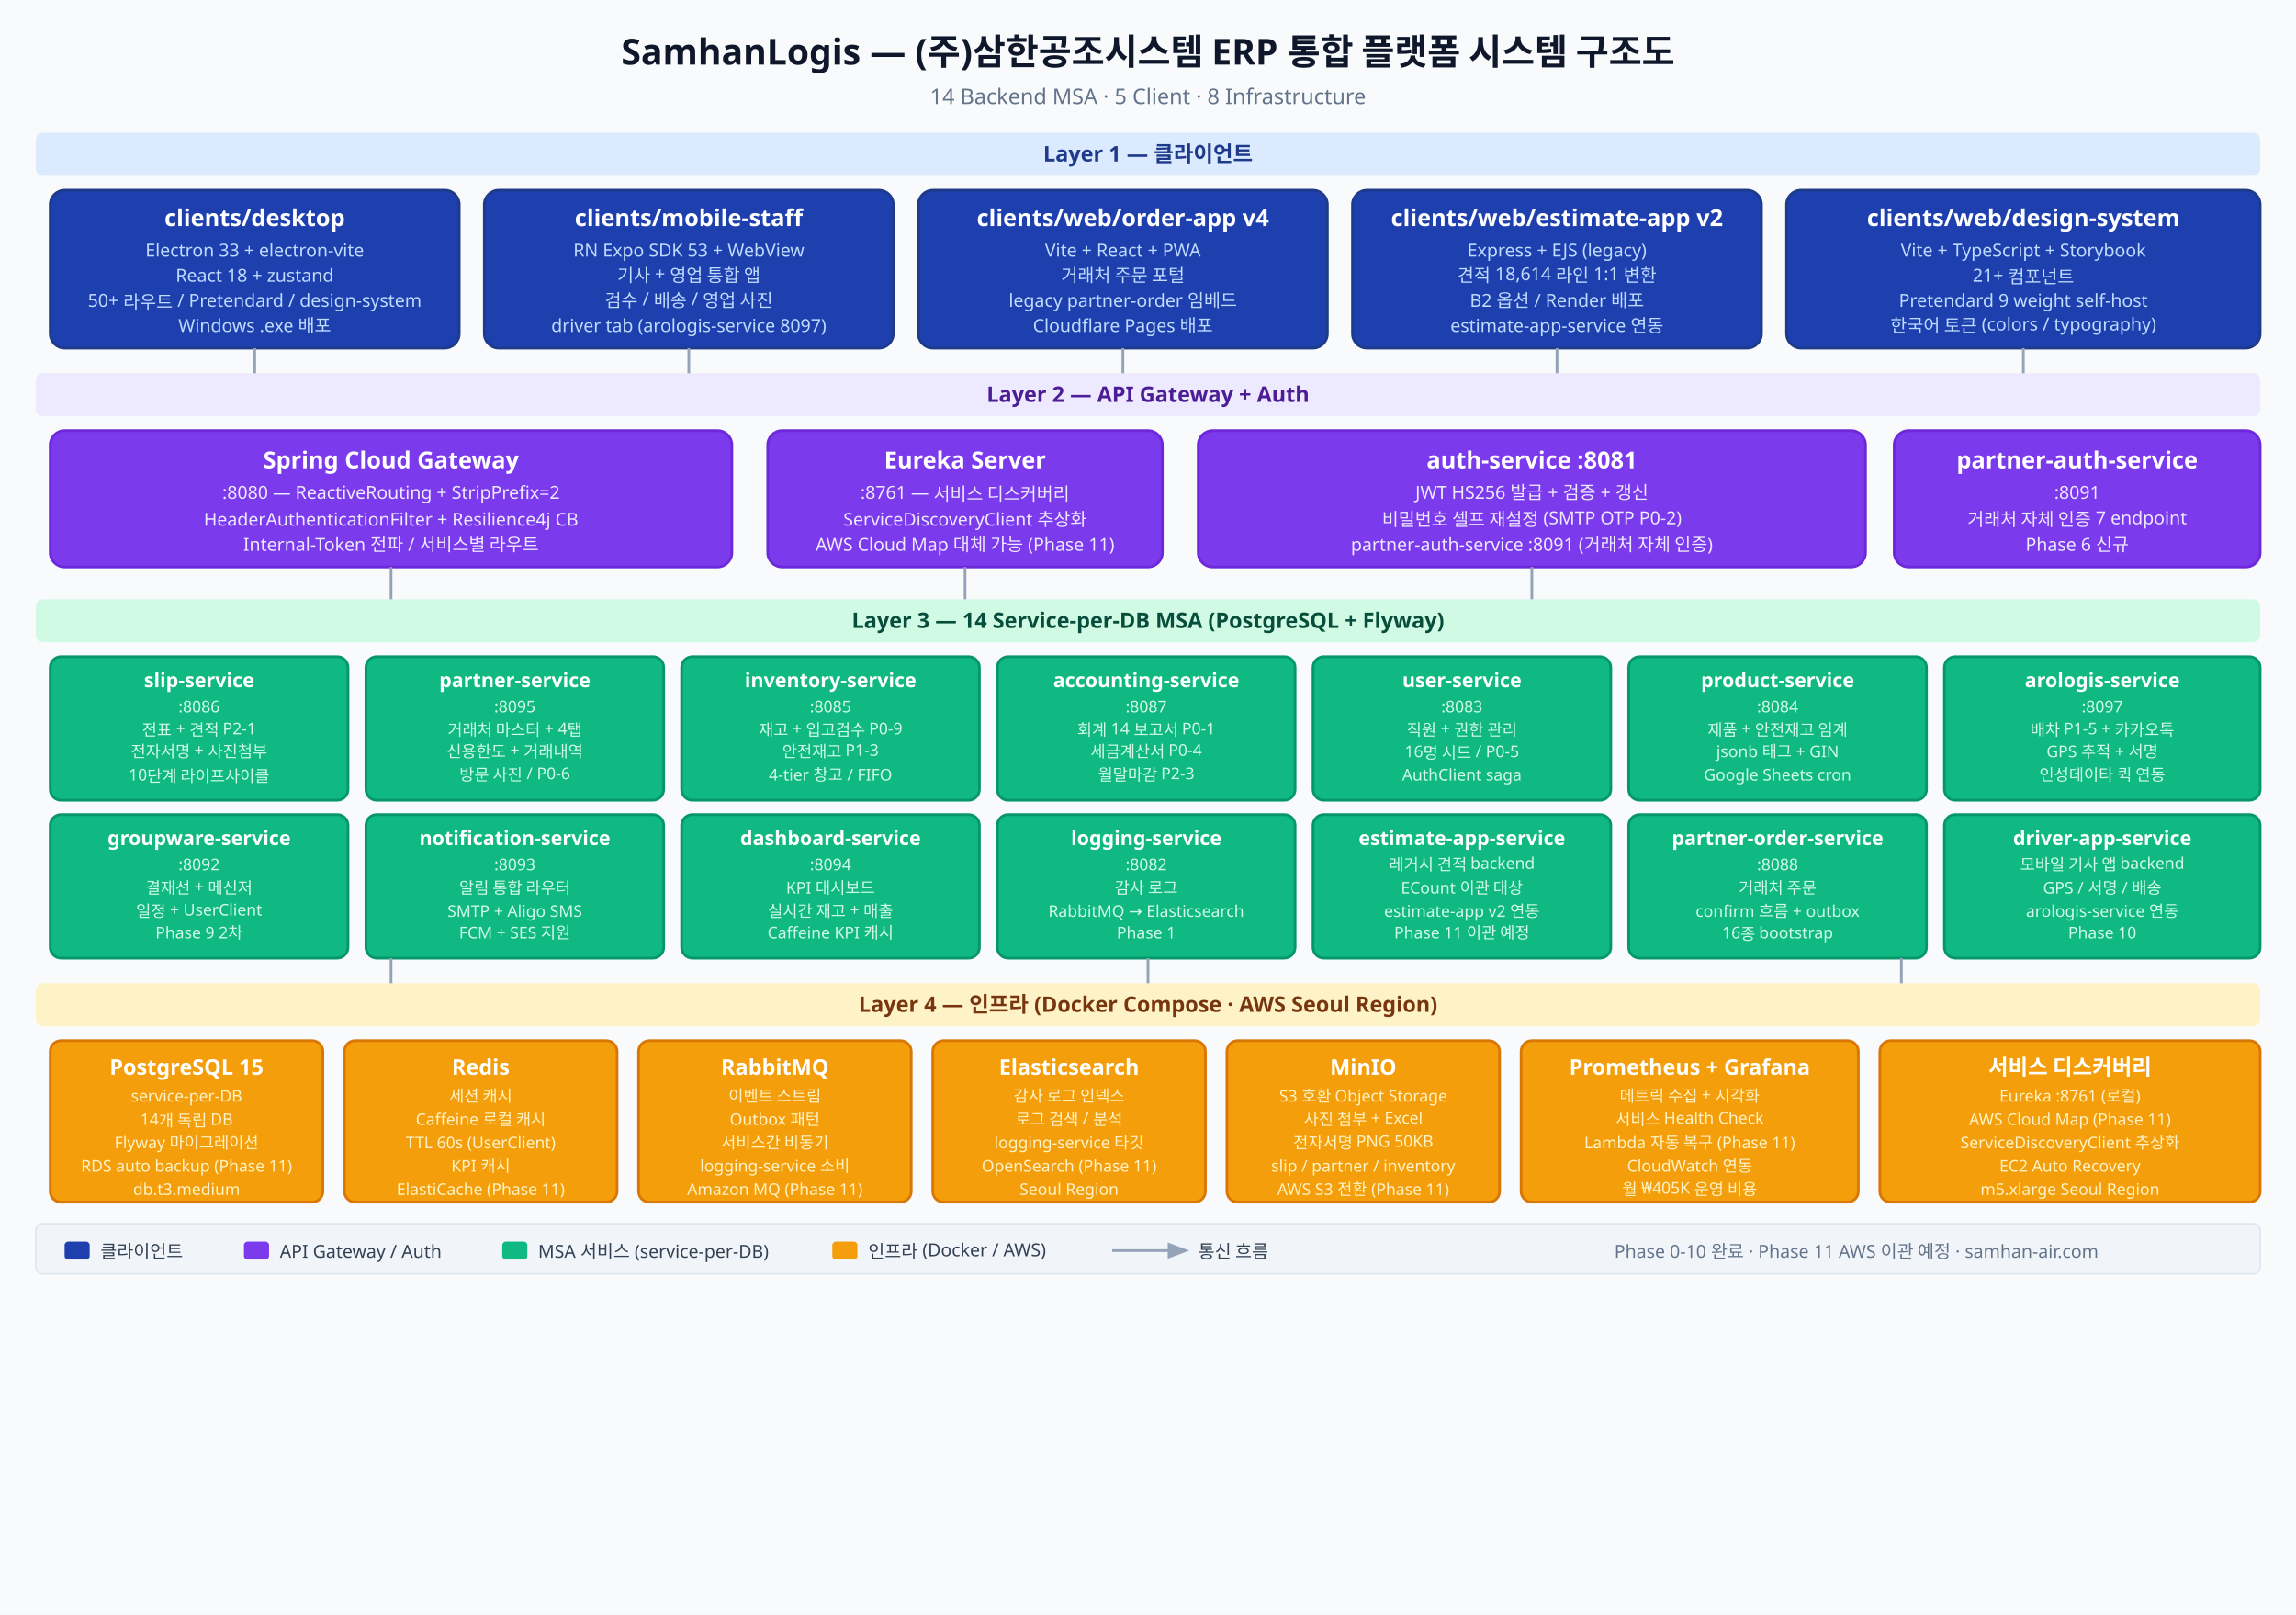
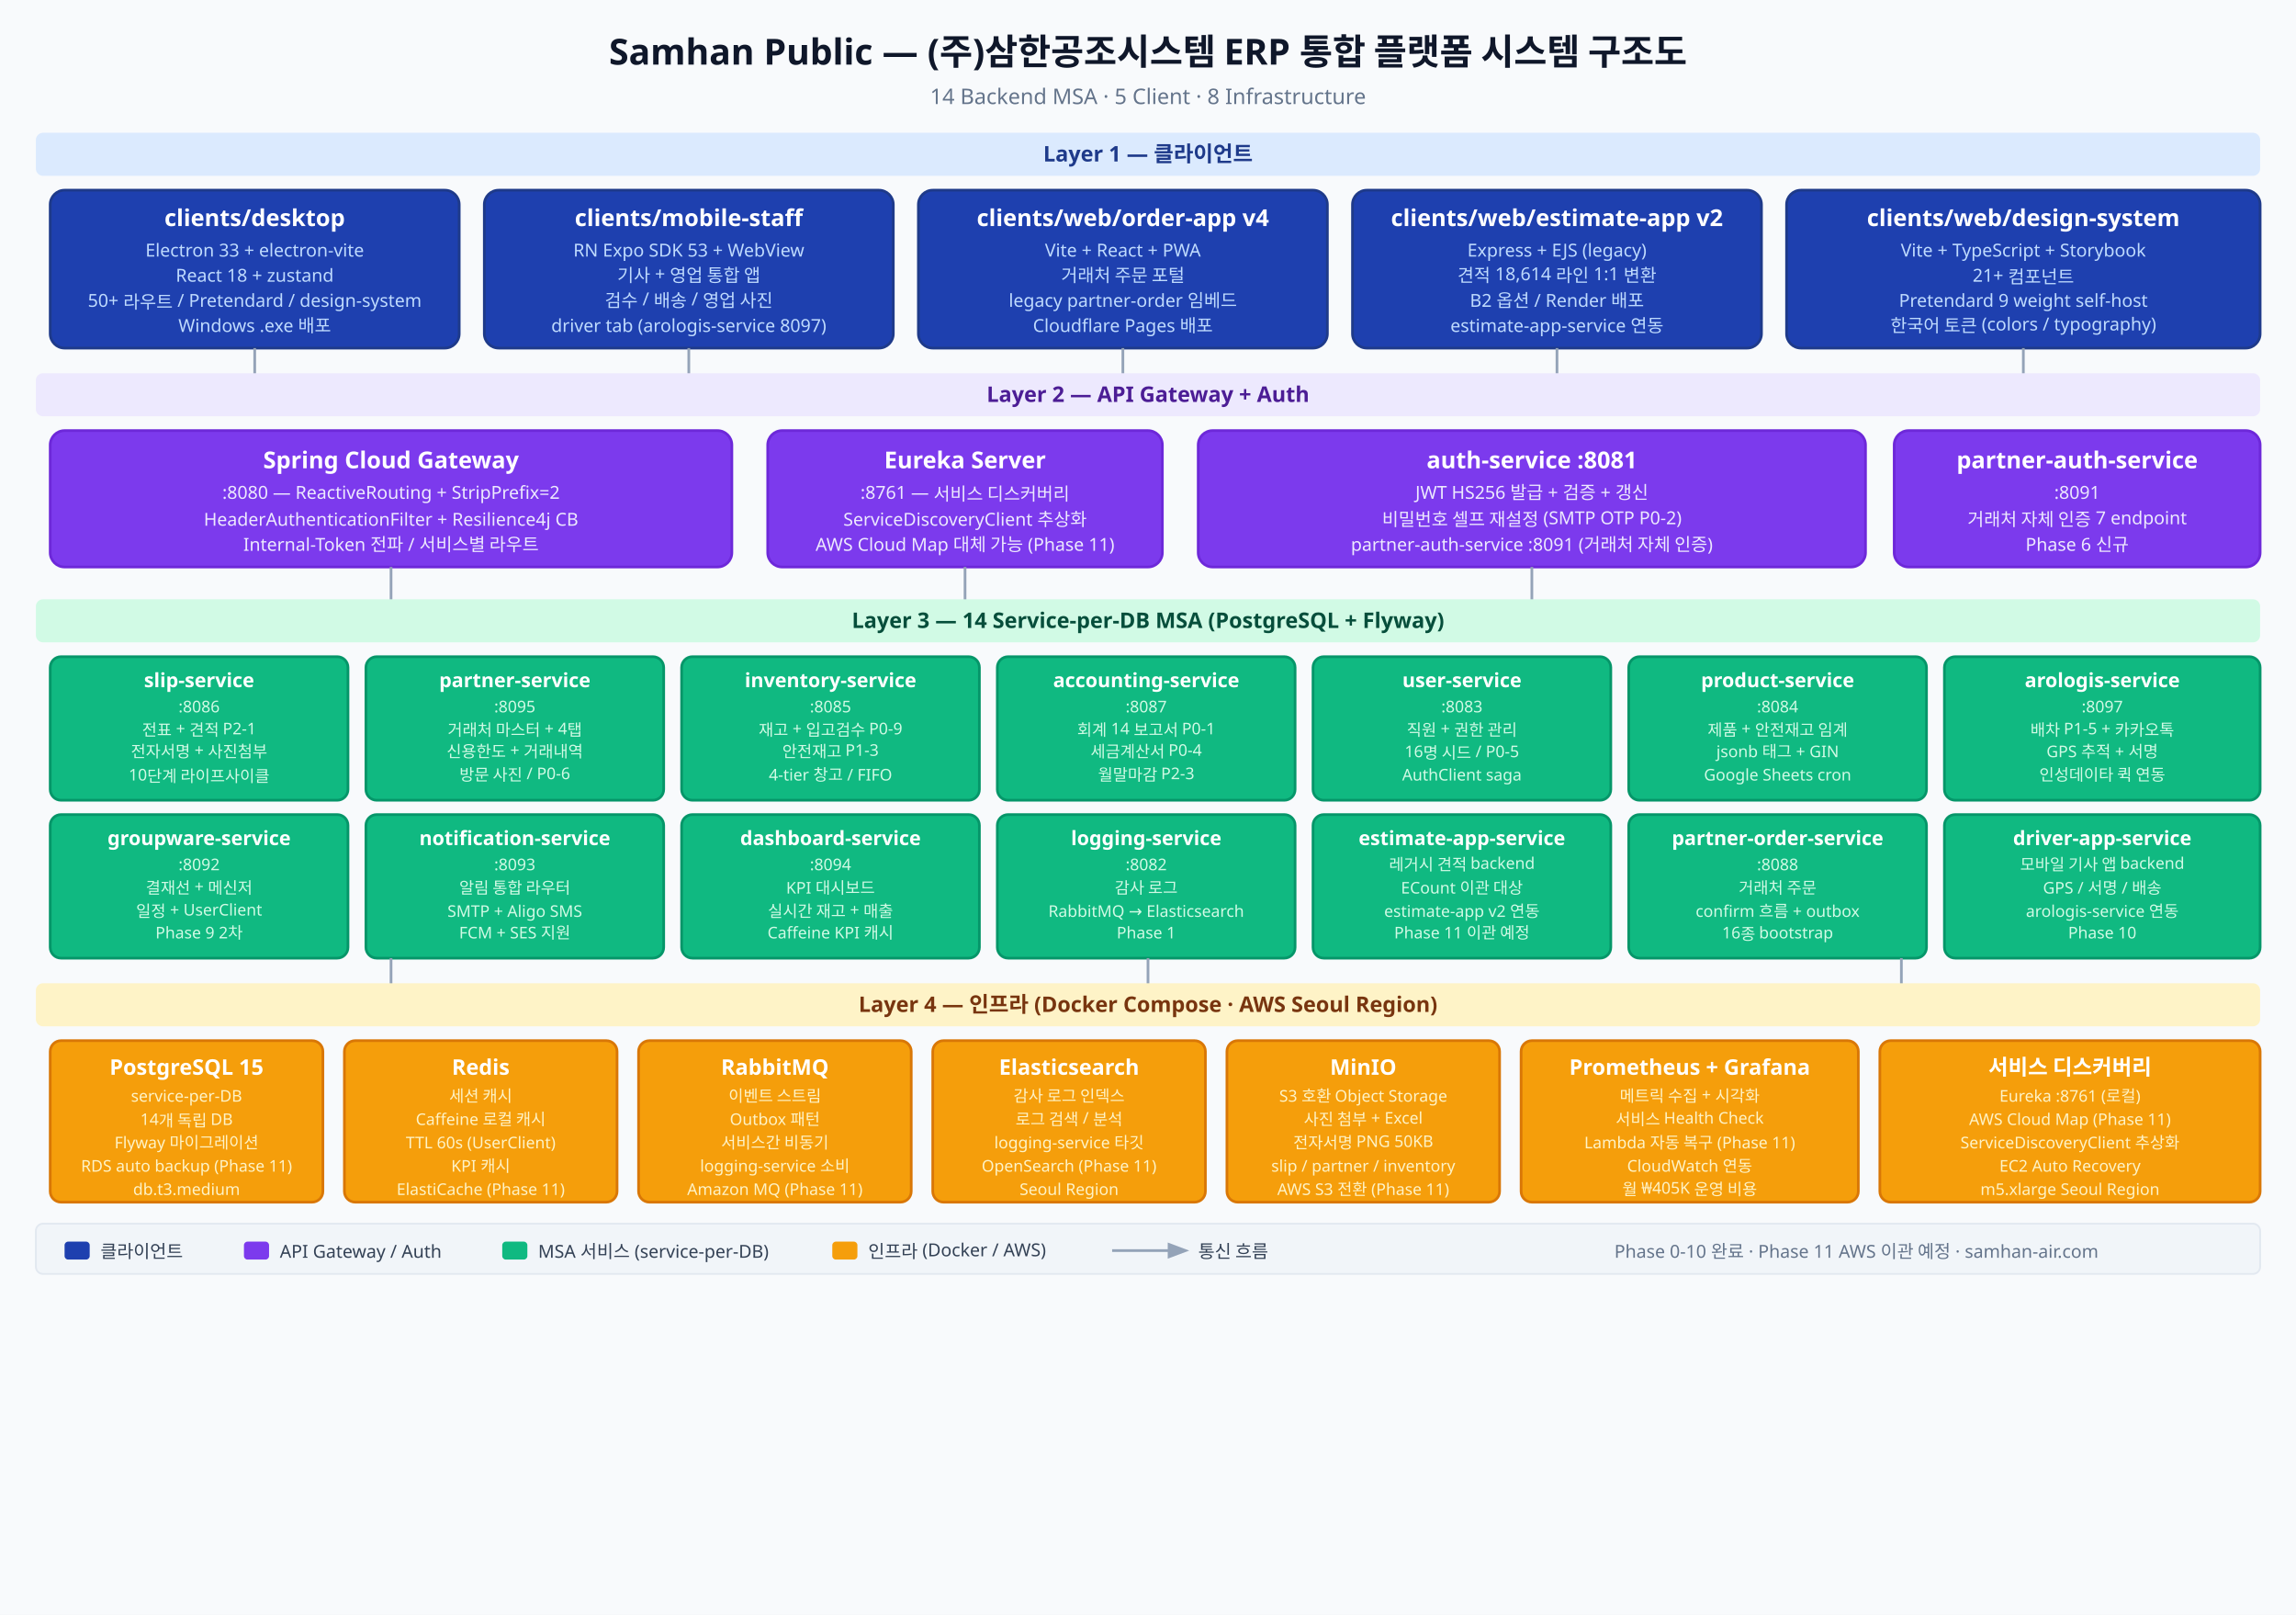
<svg xmlns="http://www.w3.org/2000/svg" viewBox="0 0 1280 900" width="1280" height="900" font-family="Pretendard, 'Apple SD Gothic Neo', 'Noto Sans KR', sans-serif">
  <rect width="1280" height="900" fill="#F8FAFC" />
-   <text x="640" y="36" text-anchor="middle" font-size="20" font-weight="700" fill="#0F172A">SamhanLogis — (주)삼한공조시스템 ERP 통합 플랫폼 시스템 구조도</text>
+   <text x="640" y="36" text-anchor="middle" font-size="20" font-weight="700" fill="#0F172A">Samhan Public — (주)삼한공조시스템 ERP 통합 플랫폼 시스템 구조도</text>
  <text x="640" y="58" text-anchor="middle" font-size="12" fill="#64748B">14 Backend MSA · 5 Client · 8 Infrastructure</text>
  <rect x="20" y="74" width="1240" height="24" rx="4" fill="#DBEAFE" />
  <text x="640" y="90" text-anchor="middle" font-size="12" font-weight="600" fill="#1E3A8A">Layer 1 — 클라이언트</text>
  <rect x="28" y="106" width="228" height="88" rx="8" fill="#1E40AF" stroke="#1E3A8A" stroke-width="1.5" />
  <text x="142" y="126" text-anchor="middle" font-size="13" font-weight="700" fill="#FFFFFF">clients/desktop</text>
  <text x="142" y="143" text-anchor="middle" font-size="10" fill="#BFDBFE">Electron 33 + electron-vite</text>
  <text x="142" y="157" text-anchor="middle" font-size="10" fill="#BFDBFE">React 18 + zustand</text>
  <text x="142" y="171" text-anchor="middle" font-size="10" fill="#BFDBFE">50+ 라우트 / Pretendard / design-system</text>
  <text x="142" y="185" text-anchor="middle" font-size="10" fill="#BFDBFE">Windows .exe 배포</text>
  <rect x="270" y="106" width="228" height="88" rx="8" fill="#1E40AF" stroke="#1E3A8A" stroke-width="1.5" />
  <text x="384" y="126" text-anchor="middle" font-size="13" font-weight="700" fill="#FFFFFF">clients/mobile-staff</text>
  <text x="384" y="143" text-anchor="middle" font-size="10" fill="#BFDBFE">RN Expo SDK 53 + WebView</text>
  <text x="384" y="157" text-anchor="middle" font-size="10" fill="#BFDBFE">기사 + 영업 통합 앱</text>
  <text x="384" y="171" text-anchor="middle" font-size="10" fill="#BFDBFE">검수 / 배송 / 영업 사진</text>
  <text x="384" y="185" text-anchor="middle" font-size="10" fill="#BFDBFE">driver tab (arologis-service 8097)</text>
  <rect x="512" y="106" width="228" height="88" rx="8" fill="#1E40AF" stroke="#1E3A8A" stroke-width="1.5" />
  <text x="626" y="126" text-anchor="middle" font-size="13" font-weight="700" fill="#FFFFFF">clients/web/order-app v4</text>
  <text x="626" y="143" text-anchor="middle" font-size="10" fill="#BFDBFE">Vite + React + PWA</text>
  <text x="626" y="157" text-anchor="middle" font-size="10" fill="#BFDBFE">거래처 주문 포털</text>
  <text x="626" y="171" text-anchor="middle" font-size="10" fill="#BFDBFE">legacy partner-order 임베드</text>
  <text x="626" y="185" text-anchor="middle" font-size="10" fill="#BFDBFE">Cloudflare Pages 배포</text>
  <rect x="754" y="106" width="228" height="88" rx="8" fill="#1E40AF" stroke="#1E3A8A" stroke-width="1.5" />
  <text x="868" y="126" text-anchor="middle" font-size="13" font-weight="700" fill="#FFFFFF">clients/web/estimate-app v2</text>
  <text x="868" y="143" text-anchor="middle" font-size="10" fill="#BFDBFE">Express + EJS (legacy)</text>
  <text x="868" y="157" text-anchor="middle" font-size="10" fill="#BFDBFE">견적 18,614 라인 1:1 변환</text>
  <text x="868" y="171" text-anchor="middle" font-size="10" fill="#BFDBFE">B2 옵션 / Render 배포</text>
  <text x="868" y="185" text-anchor="middle" font-size="10" fill="#BFDBFE">estimate-app-service 연동</text>
  <rect x="996" y="106" width="264" height="88" rx="8" fill="#1E40AF" stroke="#1E3A8A" stroke-width="1.5" />
  <text x="1128" y="126" text-anchor="middle" font-size="13" font-weight="700" fill="#FFFFFF">clients/web/design-system</text>
  <text x="1128" y="143" text-anchor="middle" font-size="10" fill="#BFDBFE">Vite + TypeScript + Storybook</text>
  <text x="1128" y="157" text-anchor="middle" font-size="10" fill="#BFDBFE">21+ 컴포넌트</text>
  <text x="1128" y="171" text-anchor="middle" font-size="10" fill="#BFDBFE">Pretendard 9 weight self-host</text>
  <text x="1128" y="185" text-anchor="middle" font-size="10" fill="#BFDBFE">한국어 토큰 (colors / typography)</text>
  <line x1="142" y1="194" x2="142" y2="218" stroke="#94A3B8" stroke-width="1.5" marker-end="url(#arr)" />
  <line x1="384" y1="194" x2="384" y2="218" stroke="#94A3B8" stroke-width="1.5" marker-end="url(#arr)" />
  <line x1="626" y1="194" x2="626" y2="218" stroke="#94A3B8" stroke-width="1.5" marker-end="url(#arr)" />
  <line x1="868" y1="194" x2="868" y2="218" stroke="#94A3B8" stroke-width="1.5" marker-end="url(#arr)" />
  <line x1="1128" y1="194" x2="1128" y2="218" stroke="#94A3B8" stroke-width="1.5" marker-end="url(#arr)" />
  <rect x="20" y="208" width="1240" height="24" rx="4" fill="#EDE9FE" />
  <text x="640" y="224" text-anchor="middle" font-size="12" font-weight="600" fill="#4C1D95">Layer 2 — API Gateway + Auth</text>
  <rect x="28" y="240" width="380" height="76" rx="8" fill="#7C3AED" stroke="#6D28D9" stroke-width="1.5" />
  <text x="218" y="261" text-anchor="middle" font-size="13" font-weight="700" fill="#FFFFFF">Spring Cloud Gateway</text>
  <text x="218" y="278" text-anchor="middle" font-size="10" fill="#EDE9FE">:8080 — ReactiveRouting + StripPrefix=2</text>
  <text x="218" y="293" text-anchor="middle" font-size="10" fill="#EDE9FE">HeaderAuthenticationFilter + Resilience4j CB</text>
  <text x="218" y="307" text-anchor="middle" font-size="10" fill="#EDE9FE">Internal-Token 전파 / 서비스별 라우트</text>
  <rect x="428" y="240" width="220" height="76" rx="8" fill="#7C3AED" stroke="#6D28D9" stroke-width="1.5" />
  <text x="538" y="261" text-anchor="middle" font-size="13" font-weight="700" fill="#FFFFFF">Eureka Server</text>
  <text x="538" y="278" text-anchor="middle" font-size="10" fill="#EDE9FE">:8761 — 서비스 디스커버리</text>
  <text x="538" y="293" text-anchor="middle" font-size="10" fill="#EDE9FE">ServiceDiscoveryClient 추상화</text>
  <text x="538" y="307" text-anchor="middle" font-size="10" fill="#EDE9FE">AWS Cloud Map 대체 가능 (Phase 11)</text>
  <rect x="668" y="240" width="372" height="76" rx="8" fill="#7C3AED" stroke="#6D28D9" stroke-width="1.5" />
  <text x="854" y="261" text-anchor="middle" font-size="13" font-weight="700" fill="#FFFFFF">auth-service :8081</text>
  <text x="854" y="278" text-anchor="middle" font-size="10" fill="#EDE9FE">JWT HS256 발급 + 검증 + 갱신</text>
  <text x="854" y="293" text-anchor="middle" font-size="10" fill="#EDE9FE">비밀번호 셀프 재설정 (SMTP OTP P0-2)</text>
  <text x="854" y="307" text-anchor="middle" font-size="10" fill="#EDE9FE">partner-auth-service :8091 (거래처 자체 인증)</text>
  <rect x="1056" y="240" width="204" height="76" rx="8" fill="#7C3AED" stroke="#6D28D9" stroke-width="1.5" />
  <text x="1158" y="261" text-anchor="middle" font-size="13" font-weight="700" fill="#FFFFFF">partner-auth-service</text>
  <text x="1158" y="278" text-anchor="middle" font-size="10" fill="#EDE9FE">:8091</text>
  <text x="1158" y="293" text-anchor="middle" font-size="10" fill="#EDE9FE">거래처 자체 인증 7 endpoint</text>
  <text x="1158" y="307" text-anchor="middle" font-size="10" fill="#EDE9FE">Phase 6 신규</text>
  <line x1="218" y1="316" x2="218" y2="344" stroke="#94A3B8" stroke-width="1.5" marker-end="url(#arr)" />
  <line x1="538" y1="316" x2="538" y2="344" stroke="#94A3B8" stroke-width="1.5" marker-end="url(#arr)" />
  <line x1="854" y1="316" x2="854" y2="344" stroke="#94A3B8" stroke-width="1.5" marker-end="url(#arr)" />
  <rect x="20" y="334" width="1240" height="24" rx="4" fill="#D1FAE5" />
  <text x="640" y="350" text-anchor="middle" font-size="12" font-weight="600" fill="#064E3B">Layer 3 — 14 Service-per-DB MSA (PostgreSQL + Flyway)</text>
  <rect x="28" y="366" width="166" height="80" rx="6" fill="#10B981" stroke="#059669" stroke-width="1.5" />
  <text x="111" y="383" text-anchor="middle" font-size="11" font-weight="700" fill="#FFFFFF">slip-service</text>
  <text x="111" y="397" text-anchor="middle" font-size="9" fill="#D1FAE5">:8086</text>
  <text x="111" y="410" text-anchor="middle" font-size="9" fill="#D1FAE5">전표 + 견적 P2-1</text>
  <text x="111" y="422" text-anchor="middle" font-size="9" fill="#D1FAE5">전자서명 + 사진첨부</text>
  <text x="111" y="435" text-anchor="middle" font-size="9" fill="#D1FAE5">10단계 라이프사이클</text>
  <rect x="204" y="366" width="166" height="80" rx="6" fill="#10B981" stroke="#059669" stroke-width="1.5" />
  <text x="287" y="383" text-anchor="middle" font-size="11" font-weight="700" fill="#FFFFFF">partner-service</text>
  <text x="287" y="397" text-anchor="middle" font-size="9" fill="#D1FAE5">:8095</text>
  <text x="287" y="410" text-anchor="middle" font-size="9" fill="#D1FAE5">거래처 마스터 + 4탭</text>
  <text x="287" y="422" text-anchor="middle" font-size="9" fill="#D1FAE5">신용한도 + 거래내역</text>
  <text x="287" y="435" text-anchor="middle" font-size="9" fill="#D1FAE5">방문 사진 / P0-6</text>
  <rect x="380" y="366" width="166" height="80" rx="6" fill="#10B981" stroke="#059669" stroke-width="1.5" />
  <text x="463" y="383" text-anchor="middle" font-size="11" font-weight="700" fill="#FFFFFF">inventory-service</text>
  <text x="463" y="397" text-anchor="middle" font-size="9" fill="#D1FAE5">:8085</text>
  <text x="463" y="410" text-anchor="middle" font-size="9" fill="#D1FAE5">재고 + 입고검수 P0-9</text>
  <text x="463" y="422" text-anchor="middle" font-size="9" fill="#D1FAE5">안전재고 P1-3</text>
  <text x="463" y="435" text-anchor="middle" font-size="9" fill="#D1FAE5">4-tier 창고 / FIFO</text>
  <rect x="556" y="366" width="166" height="80" rx="6" fill="#10B981" stroke="#059669" stroke-width="1.5" />
  <text x="639" y="383" text-anchor="middle" font-size="11" font-weight="700" fill="#FFFFFF">accounting-service</text>
  <text x="639" y="397" text-anchor="middle" font-size="9" fill="#D1FAE5">:8087</text>
  <text x="639" y="410" text-anchor="middle" font-size="9" fill="#D1FAE5">회계 14 보고서 P0-1</text>
  <text x="639" y="422" text-anchor="middle" font-size="9" fill="#D1FAE5">세금계산서 P0-4</text>
  <text x="639" y="435" text-anchor="middle" font-size="9" fill="#D1FAE5">월말마감 P2-3</text>
  <rect x="732" y="366" width="166" height="80" rx="6" fill="#10B981" stroke="#059669" stroke-width="1.5" />
  <text x="815" y="383" text-anchor="middle" font-size="11" font-weight="700" fill="#FFFFFF">user-service</text>
  <text x="815" y="397" text-anchor="middle" font-size="9" fill="#D1FAE5">:8083</text>
  <text x="815" y="410" text-anchor="middle" font-size="9" fill="#D1FAE5">직원 + 권한 관리</text>
  <text x="815" y="422" text-anchor="middle" font-size="9" fill="#D1FAE5">16명 시드 / P0-5</text>
  <text x="815" y="435" text-anchor="middle" font-size="9" fill="#D1FAE5">AuthClient saga</text>
  <rect x="908" y="366" width="166" height="80" rx="6" fill="#10B981" stroke="#059669" stroke-width="1.5" />
  <text x="991" y="383" text-anchor="middle" font-size="11" font-weight="700" fill="#FFFFFF">product-service</text>
  <text x="991" y="397" text-anchor="middle" font-size="9" fill="#D1FAE5">:8084</text>
  <text x="991" y="410" text-anchor="middle" font-size="9" fill="#D1FAE5">제품 + 안전재고 임계</text>
  <text x="991" y="422" text-anchor="middle" font-size="9" fill="#D1FAE5">jsonb 태그 + GIN</text>
  <text x="991" y="435" text-anchor="middle" font-size="9" fill="#D1FAE5">Google Sheets cron</text>
  <rect x="1084" y="366" width="176" height="80" rx="6" fill="#10B981" stroke="#059669" stroke-width="1.5" />
  <text x="1172" y="383" text-anchor="middle" font-size="11" font-weight="700" fill="#FFFFFF">arologis-service</text>
  <text x="1172" y="397" text-anchor="middle" font-size="9" fill="#D1FAE5">:8097</text>
  <text x="1172" y="410" text-anchor="middle" font-size="9" fill="#D1FAE5">배차 P1-5 + 카카오톡</text>
  <text x="1172" y="422" text-anchor="middle" font-size="9" fill="#D1FAE5">GPS 추적 + 서명</text>
  <text x="1172" y="435" text-anchor="middle" font-size="9" fill="#D1FAE5">인성데이타 퀵 연동</text>
  <rect x="28" y="454" width="166" height="80" rx="6" fill="#10B981" stroke="#059669" stroke-width="1.5" />
  <text x="111" y="471" text-anchor="middle" font-size="11" font-weight="700" fill="#FFFFFF">groupware-service</text>
  <text x="111" y="485" text-anchor="middle" font-size="9" fill="#D1FAE5">:8092</text>
  <text x="111" y="498" text-anchor="middle" font-size="9" fill="#D1FAE5">결재선 + 메신저</text>
  <text x="111" y="511" text-anchor="middle" font-size="9" fill="#D1FAE5">일정 + UserClient</text>
  <text x="111" y="523" text-anchor="middle" font-size="9" fill="#D1FAE5">Phase 9 2차</text>
  <rect x="204" y="454" width="166" height="80" rx="6" fill="#10B981" stroke="#059669" stroke-width="1.5" />
  <text x="287" y="471" text-anchor="middle" font-size="11" font-weight="700" fill="#FFFFFF">notification-service</text>
  <text x="287" y="485" text-anchor="middle" font-size="9" fill="#D1FAE5">:8093</text>
  <text x="287" y="498" text-anchor="middle" font-size="9" fill="#D1FAE5">알림 통합 라우터</text>
  <text x="287" y="511" text-anchor="middle" font-size="9" fill="#D1FAE5">SMTP + Aligo SMS</text>
  <text x="287" y="523" text-anchor="middle" font-size="9" fill="#D1FAE5">FCM + SES 지원</text>
  <rect x="380" y="454" width="166" height="80" rx="6" fill="#10B981" stroke="#059669" stroke-width="1.5" />
  <text x="463" y="471" text-anchor="middle" font-size="11" font-weight="700" fill="#FFFFFF">dashboard-service</text>
  <text x="463" y="485" text-anchor="middle" font-size="9" fill="#D1FAE5">:8094</text>
  <text x="463" y="498" text-anchor="middle" font-size="9" fill="#D1FAE5">KPI 대시보드</text>
  <text x="463" y="511" text-anchor="middle" font-size="9" fill="#D1FAE5">실시간 재고 + 매출</text>
  <text x="463" y="523" text-anchor="middle" font-size="9" fill="#D1FAE5">Caffeine KPI 캐시</text>
  <rect x="556" y="454" width="166" height="80" rx="6" fill="#10B981" stroke="#059669" stroke-width="1.5" />
  <text x="639" y="471" text-anchor="middle" font-size="11" font-weight="700" fill="#FFFFFF">logging-service</text>
  <text x="639" y="485" text-anchor="middle" font-size="9" fill="#D1FAE5">:8082</text>
  <text x="639" y="498" text-anchor="middle" font-size="9" fill="#D1FAE5">감사 로그</text>
  <text x="639" y="511" text-anchor="middle" font-size="9" fill="#D1FAE5">RabbitMQ → Elasticsearch</text>
  <text x="639" y="523" text-anchor="middle" font-size="9" fill="#D1FAE5">Phase 1</text>
  <rect x="732" y="454" width="166" height="80" rx="6" fill="#10B981" stroke="#059669" stroke-width="1.5" />
  <text x="815" y="471" text-anchor="middle" font-size="11" font-weight="700" fill="#FFFFFF">estimate-app-service</text>
  <text x="815" y="485" text-anchor="middle" font-size="9" fill="#D1FAE5">레거시 견적 backend</text>
  <text x="815" y="498" text-anchor="middle" font-size="9" fill="#D1FAE5">ECount 이관 대상</text>
  <text x="815" y="511" text-anchor="middle" font-size="9" fill="#D1FAE5">estimate-app v2 연동</text>
  <text x="815" y="523" text-anchor="middle" font-size="9" fill="#D1FAE5">Phase 11 이관 예정</text>
  <rect x="908" y="454" width="166" height="80" rx="6" fill="#10B981" stroke="#059669" stroke-width="1.5" />
  <text x="991" y="471" text-anchor="middle" font-size="11" font-weight="700" fill="#FFFFFF">partner-order-service</text>
  <text x="991" y="485" text-anchor="middle" font-size="9" fill="#D1FAE5">:8088</text>
  <text x="991" y="498" text-anchor="middle" font-size="9" fill="#D1FAE5">거래처 주문</text>
  <text x="991" y="511" text-anchor="middle" font-size="9" fill="#D1FAE5">confirm 흐름 + outbox</text>
  <text x="991" y="523" text-anchor="middle" font-size="9" fill="#D1FAE5">16종 bootstrap</text>
  <rect x="1084" y="454" width="176" height="80" rx="6" fill="#10B981" stroke="#059669" stroke-width="1.5" />
  <text x="1172" y="471" text-anchor="middle" font-size="11" font-weight="700" fill="#FFFFFF">driver-app-service</text>
  <text x="1172" y="485" text-anchor="middle" font-size="9" fill="#D1FAE5">모바일 기사 앱 backend</text>
  <text x="1172" y="498" text-anchor="middle" font-size="9" fill="#D1FAE5">GPS / 서명 / 배송</text>
  <text x="1172" y="511" text-anchor="middle" font-size="9" fill="#D1FAE5">arologis-service 연동</text>
  <text x="1172" y="523" text-anchor="middle" font-size="9" fill="#D1FAE5">Phase 10</text>
  <line x1="640" y1="534" x2="640" y2="558" stroke="#94A3B8" stroke-width="1.5" marker-end="url(#arr)" />
  <line x1="218" y1="534" x2="218" y2="558" stroke="#94A3B8" stroke-width="1.5" marker-end="url(#arr)" />
  <line x1="1060" y1="534" x2="1060" y2="558" stroke="#94A3B8" stroke-width="1.5" marker-end="url(#arr)" />
  <rect x="20" y="548" width="1240" height="24" rx="4" fill="#FEF3C7" />
  <text x="640" y="564" text-anchor="middle" font-size="12" font-weight="600" fill="#78350F">Layer 4 — 인프라 (Docker Compose · AWS Seoul Region)</text>
  <rect x="28" y="580" width="152" height="90" rx="6" fill="#F59E0B" stroke="#D97706" stroke-width="1.5" />
  <text x="104" y="599" text-anchor="middle" font-size="12" font-weight="700" fill="#FFFFFF">PostgreSQL 15</text>
  <text x="104" y="614" text-anchor="middle" font-size="9" fill="#FEF3C7">service-per-DB</text>
  <text x="104" y="627" text-anchor="middle" font-size="9" fill="#FEF3C7">14개 독립 DB</text>
  <text x="104" y="640" text-anchor="middle" font-size="9" fill="#FEF3C7">Flyway 마이그레이션</text>
  <text x="104" y="653" text-anchor="middle" font-size="9" fill="#FEF3C7">RDS auto backup (Phase 11)</text>
  <text x="104" y="666" text-anchor="middle" font-size="9" fill="#FEF3C7">db.t3.medium</text>
  <rect x="192" y="580" width="152" height="90" rx="6" fill="#F59E0B" stroke="#D97706" stroke-width="1.5" />
  <text x="268" y="599" text-anchor="middle" font-size="12" font-weight="700" fill="#FFFFFF">Redis</text>
  <text x="268" y="614" text-anchor="middle" font-size="9" fill="#FEF3C7">세션 캐시</text>
  <text x="268" y="627" text-anchor="middle" font-size="9" fill="#FEF3C7">Caffeine 로컬 캐시</text>
  <text x="268" y="640" text-anchor="middle" font-size="9" fill="#FEF3C7">TTL 60s (UserClient)</text>
  <text x="268" y="653" text-anchor="middle" font-size="9" fill="#FEF3C7">KPI 캐시</text>
  <text x="268" y="666" text-anchor="middle" font-size="9" fill="#FEF3C7">ElastiCache (Phase 11)</text>
  <rect x="356" y="580" width="152" height="90" rx="6" fill="#F59E0B" stroke="#D97706" stroke-width="1.5" />
  <text x="432" y="599" text-anchor="middle" font-size="12" font-weight="700" fill="#FFFFFF">RabbitMQ</text>
  <text x="432" y="614" text-anchor="middle" font-size="9" fill="#FEF3C7">이벤트 스트림</text>
  <text x="432" y="627" text-anchor="middle" font-size="9" fill="#FEF3C7">Outbox 패턴</text>
  <text x="432" y="640" text-anchor="middle" font-size="9" fill="#FEF3C7">서비스간 비동기</text>
  <text x="432" y="653" text-anchor="middle" font-size="9" fill="#FEF3C7">logging-service 소비</text>
  <text x="432" y="666" text-anchor="middle" font-size="9" fill="#FEF3C7">Amazon MQ (Phase 11)</text>
  <rect x="520" y="580" width="152" height="90" rx="6" fill="#F59E0B" stroke="#D97706" stroke-width="1.5" />
  <text x="596" y="599" text-anchor="middle" font-size="12" font-weight="700" fill="#FFFFFF">Elasticsearch</text>
  <text x="596" y="614" text-anchor="middle" font-size="9" fill="#FEF3C7">감사 로그 인덱스</text>
  <text x="596" y="627" text-anchor="middle" font-size="9" fill="#FEF3C7">로그 검색 / 분석</text>
  <text x="596" y="640" text-anchor="middle" font-size="9" fill="#FEF3C7">logging-service 타깃</text>
  <text x="596" y="653" text-anchor="middle" font-size="9" fill="#FEF3C7">OpenSearch (Phase 11)</text>
  <text x="596" y="666" text-anchor="middle" font-size="9" fill="#FEF3C7">Seoul Region</text>
  <rect x="684" y="580" width="152" height="90" rx="6" fill="#F59E0B" stroke="#D97706" stroke-width="1.5" />
  <text x="760" y="599" text-anchor="middle" font-size="12" font-weight="700" fill="#FFFFFF">MinIO</text>
  <text x="760" y="614" text-anchor="middle" font-size="9" fill="#FEF3C7">S3 호환 Object Storage</text>
  <text x="760" y="627" text-anchor="middle" font-size="9" fill="#FEF3C7">사진 첨부 + Excel</text>
  <text x="760" y="640" text-anchor="middle" font-size="9" fill="#FEF3C7">전자서명 PNG 50KB</text>
  <text x="760" y="653" text-anchor="middle" font-size="9" fill="#FEF3C7">slip / partner / inventory</text>
  <text x="760" y="666" text-anchor="middle" font-size="9" fill="#FEF3C7">AWS S3 전환 (Phase 11)</text>
  <rect x="848" y="580" width="188" height="90" rx="6" fill="#F59E0B" stroke="#D97706" stroke-width="1.5" />
  <text x="942" y="599" text-anchor="middle" font-size="12" font-weight="700" fill="#FFFFFF">Prometheus + Grafana</text>
  <text x="942" y="614" text-anchor="middle" font-size="9" fill="#FEF3C7">메트릭 수집 + 시각화</text>
  <text x="942" y="627" text-anchor="middle" font-size="9" fill="#FEF3C7">서비스 Health Check</text>
  <text x="942" y="640" text-anchor="middle" font-size="9" fill="#FEF3C7">Lambda 자동 복구 (Phase 11)</text>
  <text x="942" y="653" text-anchor="middle" font-size="9" fill="#FEF3C7">CloudWatch 연동</text>
  <text x="942" y="666" text-anchor="middle" font-size="9" fill="#FEF3C7">월 ₩405K 운영 비용</text>
  <rect x="1048" y="580" width="212" height="90" rx="6" fill="#F59E0B" stroke="#D97706" stroke-width="1.5" />
  <text x="1154" y="599" text-anchor="middle" font-size="12" font-weight="700" fill="#FFFFFF">서비스 디스커버리</text>
  <text x="1154" y="614" text-anchor="middle" font-size="9" fill="#FEF3C7">Eureka :8761 (로컬)</text>
  <text x="1154" y="627" text-anchor="middle" font-size="9" fill="#FEF3C7">AWS Cloud Map (Phase 11)</text>
  <text x="1154" y="640" text-anchor="middle" font-size="9" fill="#FEF3C7">ServiceDiscoveryClient 추상화</text>
  <text x="1154" y="653" text-anchor="middle" font-size="9" fill="#FEF3C7">EC2 Auto Recovery</text>
  <text x="1154" y="666" text-anchor="middle" font-size="9" fill="#FEF3C7">m5.xlarge Seoul Region</text>
  <rect x="20" y="682" width="1240" height="28" rx="4" fill="#F1F5F9" stroke="#E2E8F0" stroke-width="1" />
  <rect x="36" y="692" width="14" height="10" rx="2" fill="#1E40AF" />
  <text x="56" y="701" font-size="10" fill="#334155">클라이언트</text>
  <rect x="136" y="692" width="14" height="10" rx="2" fill="#7C3AED" />
  <text x="156" y="701" font-size="10" fill="#334155">API Gateway / Auth</text>
  <rect x="280" y="692" width="14" height="10" rx="2" fill="#10B981" />
  <text x="300" y="701" font-size="10" fill="#334155">MSA 서비스 (service-per-DB)</text>
  <rect x="464" y="692" width="14" height="10" rx="2" fill="#F59E0B" />
  <text x="484" y="701" font-size="10" fill="#334155">인프라 (Docker / AWS)</text>
  <line x1="620" y1="697" x2="660" y2="697" stroke="#94A3B8" stroke-width="1.5" marker-end="url(#arr)" />
  <text x="668" y="701" font-size="10" fill="#334155">통신 흐름</text>
  <text x="900" y="701" font-size="10" fill="#64748B">Phase 0-10 완료 · Phase 11 AWS 이관 예정 · samhan-air.com</text>
  <defs>
    <marker id="arr" markerWidth="8" markerHeight="8" refX="6" refY="3" orient="auto">
      <path d="M0,0 L0,6 L8,3 z" fill="#94A3B8" />
    </marker>
  </defs>
</svg>
